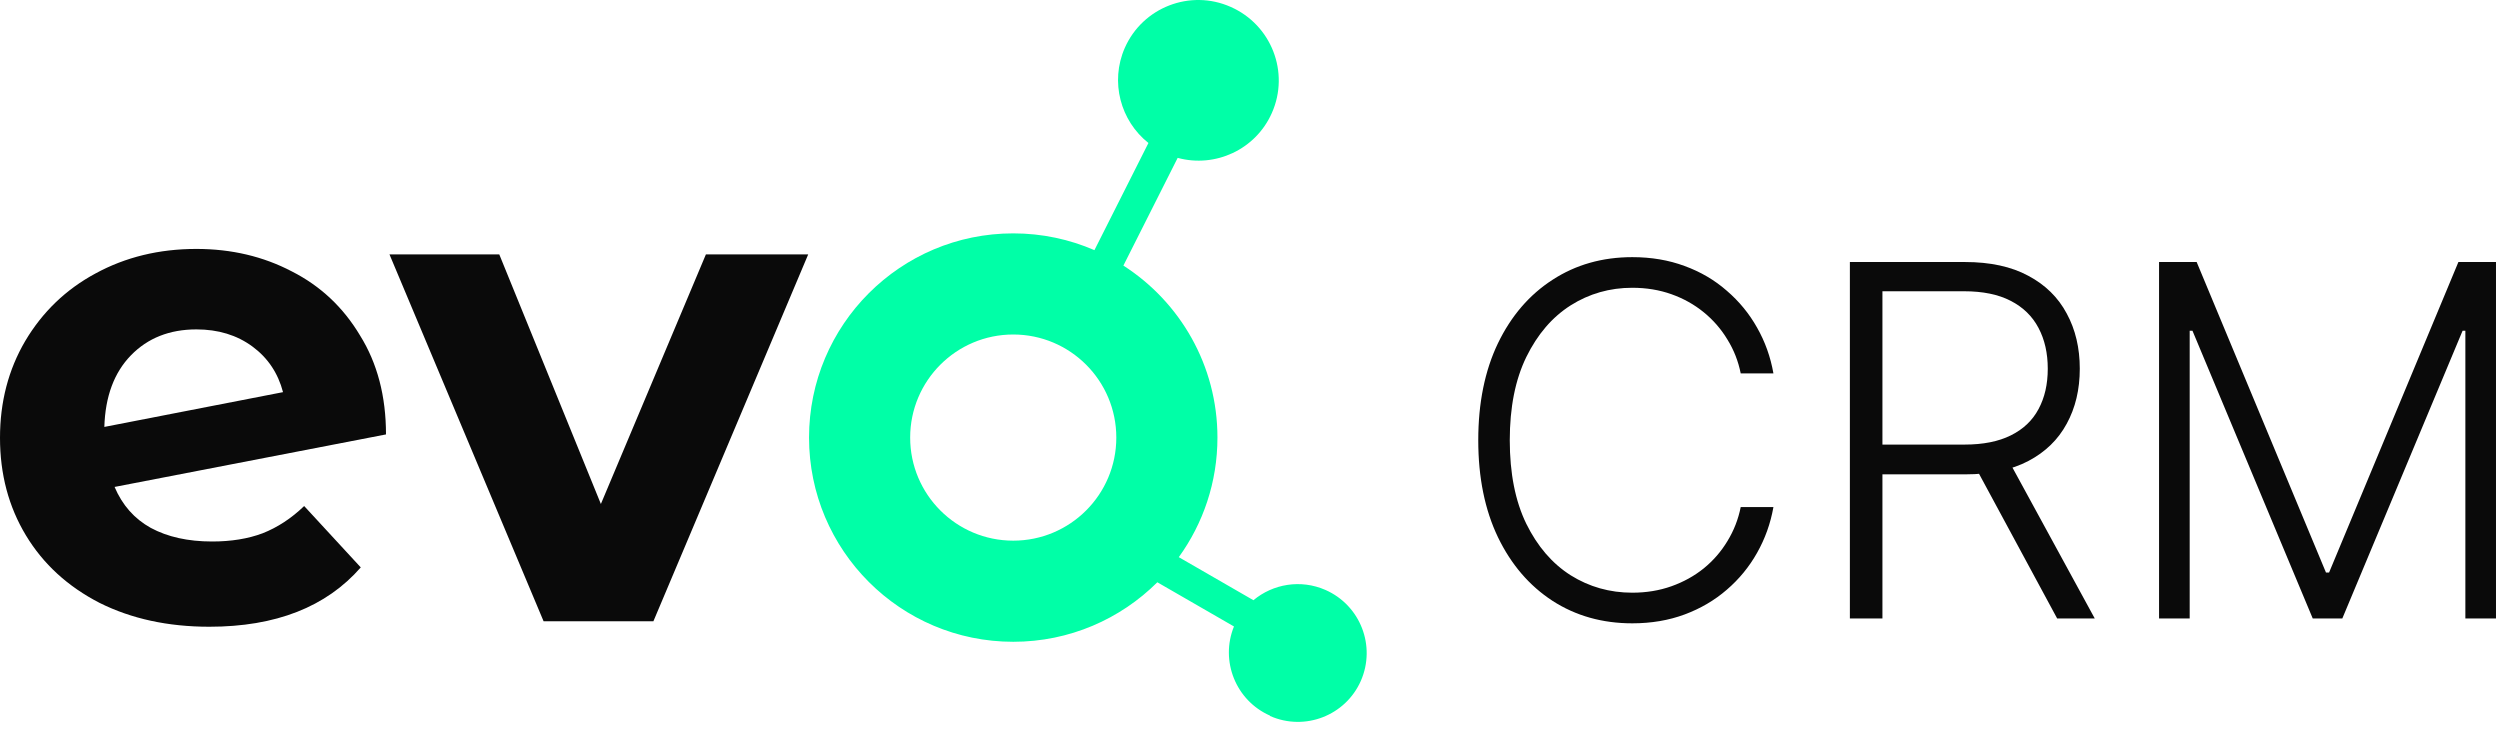
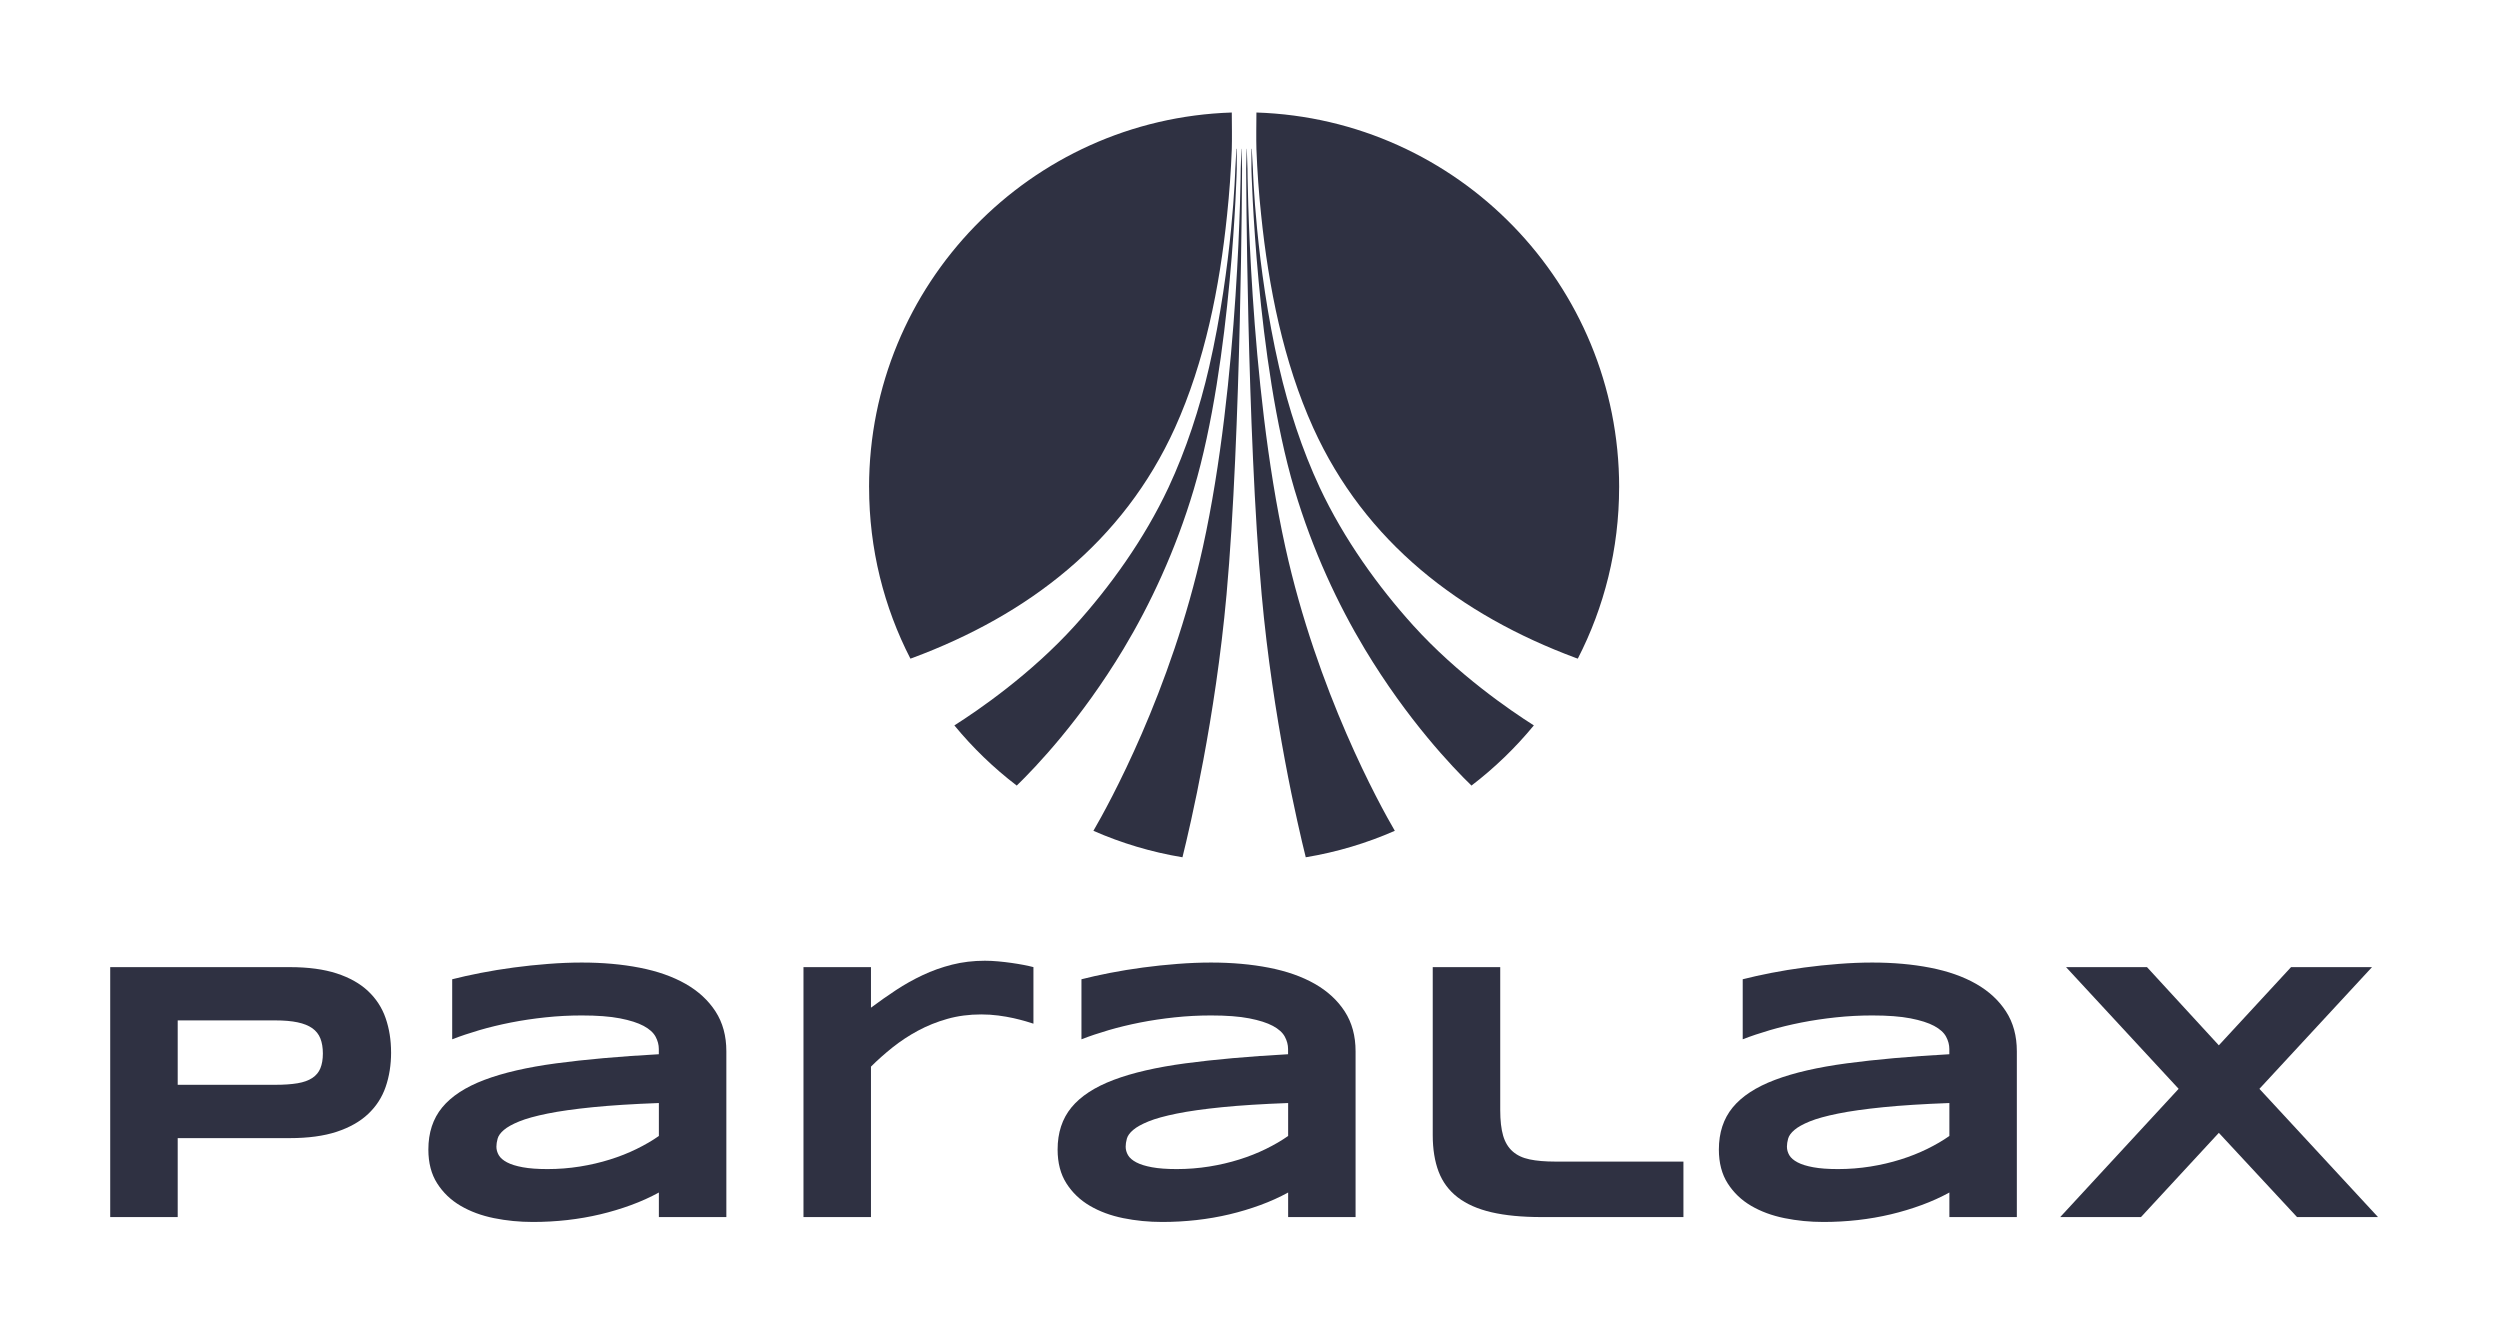
- <svg xmlns="http://www.w3.org/2000/svg" width="312" height="91" viewBox="0 0 312 91" fill="none">
-   <path d="M140.378 5.968C142.611 0.916 148.533 -1.385 153.59 0.862C158.664 3.095 160.981 9.025 158.731 14.092C156.714 18.668 151.667 20.977 146.973 19.703L140.198 33.146C147.259 37.677 151.937 45.597 151.937 54.61C151.937 60.183 150.148 65.338 147.113 69.533L156.428 74.907C158.852 72.881 162.317 72.265 165.419 73.626C169.777 75.549 171.743 80.62 169.833 84.973C167.924 89.295 162.858 91.279 158.501 89.356L158.487 89.306C154.224 87.42 152.253 82.479 153.999 78.183L144.436 72.667C139.827 77.257 133.471 80.095 126.453 80.095C112.378 80.095 100.968 68.685 100.968 54.61C100.968 40.535 112.378 29.125 126.453 29.125C130.053 29.125 133.479 29.872 136.585 31.219L143.325 17.846C139.847 15.089 138.504 10.226 140.378 5.968ZM126.453 41.746C119.348 41.746 113.589 47.506 113.589 54.61C113.589 61.715 119.348 67.474 126.453 67.474C133.557 67.474 139.316 61.715 139.316 54.61C139.316 47.506 133.557 41.746 126.453 41.746Z" fill="#00FFA7" />
-   <path d="M100.864 31.748L81.543 77.537H67.841L48.606 31.748H62.309L74.99 62.898L88.097 31.748H100.864Z" fill="#0A0A0A" />
-   <path d="M26.469 67.579C28.852 67.579 30.952 67.238 32.767 66.557C34.64 65.82 36.37 64.685 37.959 63.153L45.023 70.813C40.711 75.749 34.413 78.217 26.129 78.217C20.965 78.217 16.398 77.224 12.426 75.239C8.454 73.196 5.39 70.387 3.234 66.813C1.078 63.238 0 59.181 0 54.642C0 50.159 1.05 46.131 3.149 42.556C5.305 38.925 8.227 36.116 11.915 34.13C15.66 32.088 19.859 31.066 24.512 31.066C28.881 31.066 32.852 32.003 36.427 33.875C40.002 35.691 42.839 38.358 44.938 41.875C47.094 45.337 48.172 49.45 48.172 54.216L14.299 60.77C15.263 63.039 16.767 64.742 18.809 65.876C20.909 67.011 23.462 67.579 26.469 67.579ZM24.512 41.109C21.164 41.109 18.441 42.188 16.341 44.344C14.242 46.5 13.135 49.478 13.022 53.28L35.321 48.94C34.697 46.556 33.42 44.656 31.491 43.237C29.562 41.819 27.235 41.109 24.512 41.109Z" fill="#0A0A0A" />
-   <path d="M221.324 46.601H217.241C216.937 45.08 216.387 43.676 215.59 42.387C214.808 41.084 213.824 39.947 212.636 38.977C211.449 38.007 210.102 37.254 208.596 36.718C207.091 36.182 205.462 35.914 203.709 35.914C200.9 35.914 198.337 36.646 196.021 38.108C193.718 39.571 191.872 41.721 190.482 44.559C189.106 47.383 188.419 50.843 188.419 54.941C188.419 59.068 189.106 62.543 190.482 65.367C191.872 68.19 193.718 70.333 196.021 71.796C198.337 73.244 200.9 73.968 203.709 73.968C205.462 73.968 207.091 73.7 208.596 73.164C210.102 72.629 211.449 71.883 212.636 70.927C213.824 69.957 214.808 68.82 215.59 67.517C216.387 66.214 216.937 64.802 217.241 63.282H221.324C220.962 65.323 220.282 67.228 219.283 68.994C218.298 70.746 217.038 72.281 215.503 73.599C213.983 74.916 212.231 75.944 210.247 76.683C208.263 77.421 206.084 77.791 203.709 77.791C199.974 77.791 196.658 76.857 193.762 74.989C190.866 73.106 188.592 70.457 186.942 67.039C185.305 63.622 184.487 59.589 184.487 54.941C184.487 50.293 185.305 46.261 186.942 42.843C188.592 39.426 190.866 36.783 193.762 34.915C196.658 33.033 199.974 32.092 203.709 32.092C206.084 32.092 208.263 32.461 210.247 33.2C212.231 33.923 213.983 34.952 215.503 36.284C217.038 37.601 218.298 39.136 219.283 40.888C220.282 42.641 220.962 44.545 221.324 46.601Z" fill="#0A0A0A" />
-   <path d="M230.865 77.183V32.7H245.222C248.378 32.7 251.014 33.272 253.128 34.416C255.256 35.545 256.856 37.116 257.928 39.129C259.014 41.127 259.557 43.422 259.557 46.014C259.557 48.606 259.014 50.894 257.928 52.878C256.856 54.862 255.264 56.411 253.15 57.526C251.036 58.641 248.415 59.198 245.287 59.198H233.059V55.484H245.178C247.495 55.484 249.421 55.1 250.956 54.333C252.505 53.566 253.656 52.472 254.409 51.053C255.177 49.634 255.561 47.955 255.561 46.014C255.561 44.074 255.177 42.38 254.409 40.932C253.642 39.469 252.484 38.34 250.934 37.544C249.399 36.747 247.459 36.349 245.113 36.349H234.927V77.183H230.865ZM250.478 57.113L261.425 77.183H256.733L245.895 57.113H250.478Z" fill="#0A0A0A" />
-   <path d="M269.45 32.7H274.142L290.28 71.448H290.671L306.809 32.7H311.5V77.183H307.678V41.279H307.33L292.322 77.183H288.629L273.621 41.279H273.273V77.183H269.45V32.7Z" fill="#0A0A0A" />
+ <svg xmlns="http://www.w3.org/2000/svg" width="758" zoomAndPan="magnify" viewBox="0 0 568.5 301.5" height="402" preserveAspectRatio="xMidYMid meet" version="1.0">
+   <path fill="#2f3142" d="M 197.633 110.82 C 197.633 124.852 201.02 138.094 207.027 149.773 C 207.184 149.723 207.336 149.672 207.473 149.621 C 233.789 139.836 255.414 123.273 267.188 97.285 C 273.98 82.273 277.352 65.242 279.031 48.926 C 279.559 43.938 279.918 38.941 280.109 33.93 C 280.176 31.707 280.129 28.086 280.109 25.586 C 234.305 27.059 197.625 64.66 197.625 110.82 Z M 197.633 110.82 " fill-opacity="1" fill-rule="nonzero" />
+   <path fill="#2f3142" d="M 280.906 38.41 C 280.906 38.41 280.316 60.043 274.953 83.496 C 272.824 92.793 269.699 102.332 265.723 110.844 C 260.207 122.625 252.363 133.484 244.418 142.27 C 234.375 153.359 222.387 161.559 217.023 164.957 C 221.211 170.047 225.969 174.641 231.207 178.641 C 235.539 174.441 245.758 163.723 255.461 147.602 C 261.516 137.527 267.328 125.207 271.465 111.285 C 280.164 81.992 281.242 38.406 281.242 38.406 L 281.242 33.859 C 281.242 33.816 281.172 33.816 281.164 33.859 Z M 280.906 38.41 " fill-opacity="1" fill-rule="nonzero" />
+   <path fill="#2f3142" d="M 273.543 124.383 C 266.281 157.328 252.09 183 248.641 188.926 C 255.02 191.727 261.805 193.773 268.891 194.945 C 270.707 187.637 276.367 163.352 278.91 135.254 C 282.254 98.348 282.445 38.422 282.445 38.422 L 282.336 33.852 C 282.336 33.852 282.293 33.82 282.293 33.852 L 282.141 38.41 C 282.141 38.41 281.848 86.695 273.543 124.383 Z M 273.543 124.383 " fill-opacity="1" fill-rule="nonzero" />
+   <path fill="#2f3142" d="M 368.188 110.82 C 368.188 124.852 364.801 138.094 358.793 149.773 C 358.637 149.723 358.484 149.672 358.348 149.621 C 332.031 139.836 310.402 123.273 298.629 97.285 C 291.836 82.273 288.469 65.242 286.789 48.926 C 286.258 43.938 285.898 38.941 285.711 33.93 C 285.641 31.707 285.691 28.086 285.711 25.586 C 331.516 27.059 368.195 64.66 368.195 110.82 Z M 368.188 110.82 " fill-opacity="1" fill-rule="nonzero" />
+   <path fill="#2f3142" d="M 284.91 38.41 C 284.91 38.41 285.504 60.043 290.867 83.496 C 292.996 92.793 296.117 102.332 300.098 110.844 C 305.613 122.625 313.457 133.484 321.402 142.27 C 331.445 153.359 343.434 161.559 348.797 164.957 C 344.609 170.047 339.848 174.641 334.613 178.641 C 330.281 174.441 320.062 163.723 310.359 147.602 C 304.305 137.527 298.492 125.207 294.355 111.285 C 285.656 81.992 284.578 38.406 284.578 38.406 L 284.578 33.859 C 284.578 33.816 284.648 33.816 284.652 33.859 Z M 284.91 38.41 " fill-opacity="1" fill-rule="nonzero" />
+   <path fill="#2f3142" d="M 292.277 124.383 C 299.539 157.328 313.727 183 317.18 188.926 C 310.801 191.727 304.012 193.773 296.93 194.945 C 295.109 187.637 289.453 163.352 286.906 135.254 C 283.566 98.348 283.375 38.422 283.375 38.422 L 283.484 33.852 C 283.484 33.852 283.527 33.82 283.527 33.852 L 283.68 38.41 C 283.68 38.41 283.973 86.695 292.277 124.383 Z M 292.277 124.383 " fill-opacity="1" fill-rule="nonzero" />
+   <path fill="#2f3142" d="M 88.934 239.324 C 88.934 242.164 88.52 244.777 87.695 247.164 C 86.871 249.551 85.535 251.602 83.703 253.328 C 81.871 255.051 79.492 256.395 76.57 257.363 C 73.648 258.324 70.09 258.809 65.898 258.809 L 40.41 258.809 L 40.41 276.766 L 25.062 276.766 L 25.062 219.926 L 65.891 219.926 C 70.086 219.926 73.641 220.406 76.562 221.355 C 79.484 222.309 81.863 223.648 83.695 225.367 C 85.527 227.094 86.863 229.137 87.688 231.512 C 88.512 233.887 88.93 236.492 88.93 239.332 Z M 73.422 239.57 C 73.422 238.25 73.23 237.109 72.859 236.156 C 72.488 235.207 71.871 234.426 71.023 233.82 C 70.168 233.219 69.051 232.766 67.672 232.477 C 66.293 232.184 64.602 232.039 62.586 232.039 L 40.41 232.039 L 40.41 246.684 L 62.586 246.684 C 64.602 246.684 66.293 246.566 67.672 246.332 C 69.051 246.098 70.168 245.695 71.023 245.129 C 71.879 244.562 72.488 243.828 72.859 242.914 C 73.23 242 73.422 240.887 73.422 239.562 Z M 73.422 239.57 " fill-opacity="1" fill-rule="nonzero" />
+   <path fill="#2f3142" d="M 149.828 276.762 L 149.828 271.176 C 147.871 272.254 145.766 273.203 143.52 274.027 C 141.273 274.852 138.938 275.559 136.504 276.137 C 134.074 276.715 131.574 277.148 128.996 277.441 C 126.414 277.73 123.82 277.875 121.195 277.875 C 118.133 277.875 115.176 277.586 112.324 277.004 C 109.473 276.426 106.941 275.488 104.73 274.191 C 102.52 272.895 100.75 271.199 99.418 269.105 C 98.074 267.008 97.41 264.445 97.41 261.41 C 97.41 257.578 98.453 254.383 100.551 251.836 C 102.648 249.285 105.844 247.195 110.145 245.57 C 114.445 243.945 119.883 242.688 126.465 241.805 C 133.043 240.926 140.824 240.23 149.816 239.734 L 149.816 238.531 C 149.816 237.594 149.57 236.66 149.074 235.734 C 148.574 234.812 147.676 234 146.363 233.293 C 145.055 232.59 143.262 232.016 140.988 231.574 C 138.715 231.133 135.812 230.914 132.281 230.914 C 129.5 230.914 126.746 231.059 124.027 231.348 C 121.312 231.637 118.688 232.027 116.172 232.523 C 113.645 233.023 111.254 233.602 108.992 234.262 C 106.734 234.926 104.676 235.617 102.828 236.336 L 102.828 222.684 C 104.762 222.188 106.922 221.707 109.328 221.238 C 111.727 220.77 114.219 220.363 116.812 220.016 C 119.406 219.668 122.023 219.391 124.668 219.191 C 127.32 218.984 129.852 218.883 132.281 218.883 C 137.055 218.883 141.449 219.273 145.477 220.059 C 149.508 220.848 152.969 222.066 155.883 223.719 C 158.793 225.375 161.066 227.469 162.711 230.008 C 164.352 232.543 165.172 235.566 165.172 239.066 L 165.172 276.754 L 149.82 276.754 Z M 149.828 250.828 C 143.93 251.047 138.91 251.363 134.793 251.777 C 130.668 252.195 127.246 252.672 124.512 253.227 C 121.781 253.781 119.641 254.371 118.078 255.008 C 116.516 255.645 115.352 256.293 114.582 256.953 C 113.809 257.613 113.336 258.273 113.156 258.938 C 112.973 259.598 112.883 260.207 112.883 260.754 C 112.883 261.418 113.059 262.059 113.418 262.684 C 113.777 263.305 114.406 263.848 115.301 264.32 C 116.195 264.793 117.391 265.164 118.879 265.434 C 120.371 265.711 122.238 265.848 124.504 265.848 C 127.02 265.848 129.469 265.652 131.871 265.27 C 134.27 264.887 136.543 264.352 138.695 263.676 C 140.852 263.004 142.871 262.203 144.758 261.277 C 146.648 260.352 148.336 259.371 149.828 258.32 Z M 149.828 250.828 " fill-opacity="1" fill-rule="nonzero" />
+   <path fill="#2f3142" d="M 233.203 232.23 C 232.418 231.996 231.496 231.762 230.453 231.523 C 229.402 231.293 228.254 231.09 226.996 230.926 C 225.742 230.762 224.453 230.68 223.129 230.68 C 220.371 230.68 217.797 231.02 215.418 231.695 C 213.031 232.367 210.805 233.27 208.738 234.383 C 206.668 235.496 204.746 236.77 202.965 238.184 C 201.184 239.609 199.551 241.062 198.059 242.547 L 198.059 276.762 L 182.711 276.762 L 182.711 219.922 L 198.059 219.922 L 198.059 229.145 C 199.906 227.766 201.805 226.438 203.746 225.152 C 205.691 223.867 207.719 222.734 209.828 221.742 C 211.938 220.746 214.164 219.953 216.508 219.359 C 218.848 218.77 221.336 218.473 223.957 218.473 C 224.949 218.473 225.965 218.523 226.996 218.617 C 228.027 218.711 229.035 218.832 230.02 218.969 C 230.992 219.109 231.914 219.258 232.77 219.422 C 233.625 219.586 234.367 219.758 235.004 219.922 L 235.004 232.785 C 234.59 232.645 233.992 232.461 233.203 232.223 Z M 233.203 232.23 " fill-opacity="1" fill-rule="nonzero" />
+   <path fill="#2f3142" d="M 292.922 276.762 L 292.922 271.176 C 290.961 272.254 288.859 273.203 286.613 274.027 C 284.363 274.852 282.027 275.559 279.598 276.137 C 277.176 276.715 274.668 277.148 272.086 277.441 C 269.508 277.73 266.91 277.875 264.285 277.875 C 261.227 277.875 258.27 277.586 255.414 277.004 C 252.562 276.426 250.031 275.488 247.824 274.191 C 245.613 272.895 243.844 271.199 242.508 269.105 C 241.168 267.008 240.5 264.445 240.5 261.41 C 240.5 257.578 241.547 254.383 243.641 251.836 C 245.738 249.285 248.938 247.195 253.238 245.57 C 257.539 243.945 262.977 242.688 269.555 241.805 C 276.137 240.926 283.918 240.23 292.906 239.734 L 292.906 238.531 C 292.906 237.594 292.66 236.66 292.164 235.734 C 291.668 234.812 290.766 234 289.457 233.293 C 288.148 232.59 286.355 232.016 284.082 231.574 C 281.809 231.133 278.906 230.914 275.375 230.914 C 272.59 230.914 269.84 231.059 267.121 231.348 C 264.406 231.637 261.781 232.027 259.262 232.523 C 256.738 233.023 254.344 233.602 252.086 234.262 C 249.824 234.926 247.766 235.617 245.922 236.336 L 245.922 222.684 C 247.855 222.188 250.016 221.707 252.418 221.238 C 254.816 220.77 257.312 220.363 259.906 220.016 C 262.5 219.668 265.117 219.391 267.762 219.191 C 270.414 218.984 272.945 218.883 275.375 218.883 C 280.145 218.883 284.539 219.273 288.57 220.059 C 292.598 220.848 296.062 222.066 298.969 223.719 C 301.879 225.375 304.152 227.469 305.797 230.008 C 307.438 232.543 308.258 235.566 308.258 239.066 L 308.258 276.754 L 292.906 276.754 Z M 292.922 250.828 C 287.02 251.047 282.004 251.363 277.887 251.777 C 273.762 252.195 270.336 252.672 267.605 253.227 C 264.871 253.781 262.73 254.371 261.172 255.008 C 259.609 255.645 258.445 256.293 257.676 256.953 C 256.902 257.613 256.43 258.273 256.246 258.938 C 256.062 259.598 255.977 260.207 255.977 260.754 C 255.977 261.418 256.152 262.059 256.512 262.684 C 256.871 263.305 257.5 263.848 258.395 264.32 C 259.289 264.793 260.484 265.164 261.969 265.434 C 263.461 265.711 265.332 265.848 267.598 265.848 C 270.109 265.848 272.559 265.652 274.965 265.27 C 277.363 264.887 279.637 264.352 281.789 263.676 C 283.941 263.004 285.965 262.203 287.852 261.277 C 289.742 260.352 291.43 259.371 292.922 258.32 Z M 292.922 250.828 " fill-opacity="1" fill-rule="nonzero" />
+   <path fill="#2f3142" d="M 341.152 252.438 C 341.152 254.812 341.375 256.746 341.812 258.25 C 342.254 259.754 342.973 260.945 343.969 261.824 C 344.961 262.707 346.246 263.316 347.832 263.645 C 349.418 263.98 351.371 264.145 353.688 264.145 L 382.812 264.145 L 382.812 276.762 L 350.547 276.762 C 346.078 276.762 342.281 276.395 339.152 275.664 C 336.023 274.934 333.465 273.801 331.477 272.27 C 329.492 270.742 328.051 268.801 327.152 266.461 C 326.258 264.117 325.805 261.328 325.805 258.105 L 325.805 219.922 L 341.152 219.922 Z M 341.152 252.438 " fill-opacity="1" fill-rule="nonzero" />
+   <path fill="#2f3142" d="M 443.289 276.762 L 443.289 271.176 C 441.332 272.254 439.23 273.203 436.98 274.027 C 434.734 274.852 432.398 275.559 429.969 276.137 C 427.539 276.715 425.039 277.148 422.457 277.441 C 419.875 277.73 417.281 277.875 414.656 277.875 C 411.598 277.875 408.637 277.586 405.785 277.004 C 402.934 276.426 400.402 275.488 398.191 274.191 C 395.984 272.895 394.215 271.199 392.879 269.105 C 391.539 267.008 390.871 264.445 390.871 261.41 C 390.871 257.578 391.918 254.383 394.012 251.836 C 396.109 249.285 399.309 247.195 403.609 245.57 C 407.906 243.945 413.348 242.688 419.926 241.805 C 426.504 240.926 434.289 240.23 443.277 239.734 L 443.277 238.531 C 443.277 237.594 443.031 236.66 442.535 235.734 C 442.039 234.812 441.137 234 439.828 233.293 C 438.52 232.59 436.723 232.016 434.453 231.574 C 432.18 231.133 429.277 230.914 425.742 230.914 C 422.961 230.914 420.211 231.059 417.488 231.348 C 414.777 231.637 412.152 232.027 409.633 232.523 C 407.109 233.023 404.715 233.602 402.457 234.262 C 400.195 234.926 398.137 235.617 396.293 236.336 L 396.293 222.684 C 398.227 222.188 400.391 221.707 402.789 221.238 C 405.188 220.77 407.688 220.363 410.273 220.016 C 412.867 219.668 415.488 219.391 418.133 219.191 C 420.781 218.984 423.312 218.883 425.742 218.883 C 430.516 218.883 434.91 219.273 438.941 220.059 C 442.969 220.848 446.434 222.066 449.34 223.719 C 452.25 225.375 454.523 227.469 456.164 230.008 C 457.809 232.543 458.629 235.566 458.629 239.066 L 458.629 276.754 L 443.277 276.754 Z M 443.289 250.828 C 437.391 251.047 432.375 251.363 428.258 251.777 C 424.133 252.195 420.707 252.672 417.977 253.227 C 415.242 253.781 413.102 254.371 411.539 255.008 C 409.98 255.645 408.816 256.293 408.047 256.953 C 407.273 257.613 406.801 258.273 406.617 258.938 C 406.434 259.598 406.348 260.207 406.348 260.754 C 406.348 261.418 406.523 262.059 406.883 262.684 C 407.242 263.305 407.871 263.848 408.766 264.32 C 409.656 264.793 410.855 265.164 412.34 265.434 C 413.832 265.711 415.703 265.848 417.969 265.848 C 420.48 265.848 422.93 265.652 425.336 265.27 C 427.734 264.887 430.008 264.352 432.16 263.676 C 434.312 263.004 436.328 262.203 438.223 261.277 C 440.109 260.352 441.797 259.371 443.289 258.32 Z M 443.289 250.828 " fill-opacity="1" fill-rule="nonzero" />
+   <path fill="#2f3142" d="M 513.785 247.598 L 540.758 276.762 L 522.348 276.762 L 504.562 257.609 L 486.859 276.762 L 468.492 276.762 L 495.422 247.598 L 469.816 219.922 L 488.223 219.922 L 504.562 237.707 L 520.988 219.922 L 539.398 219.922 L 513.793 247.598 Z M 513.785 247.598 " fill-opacity="1" fill-rule="nonzero" />
</svg>
